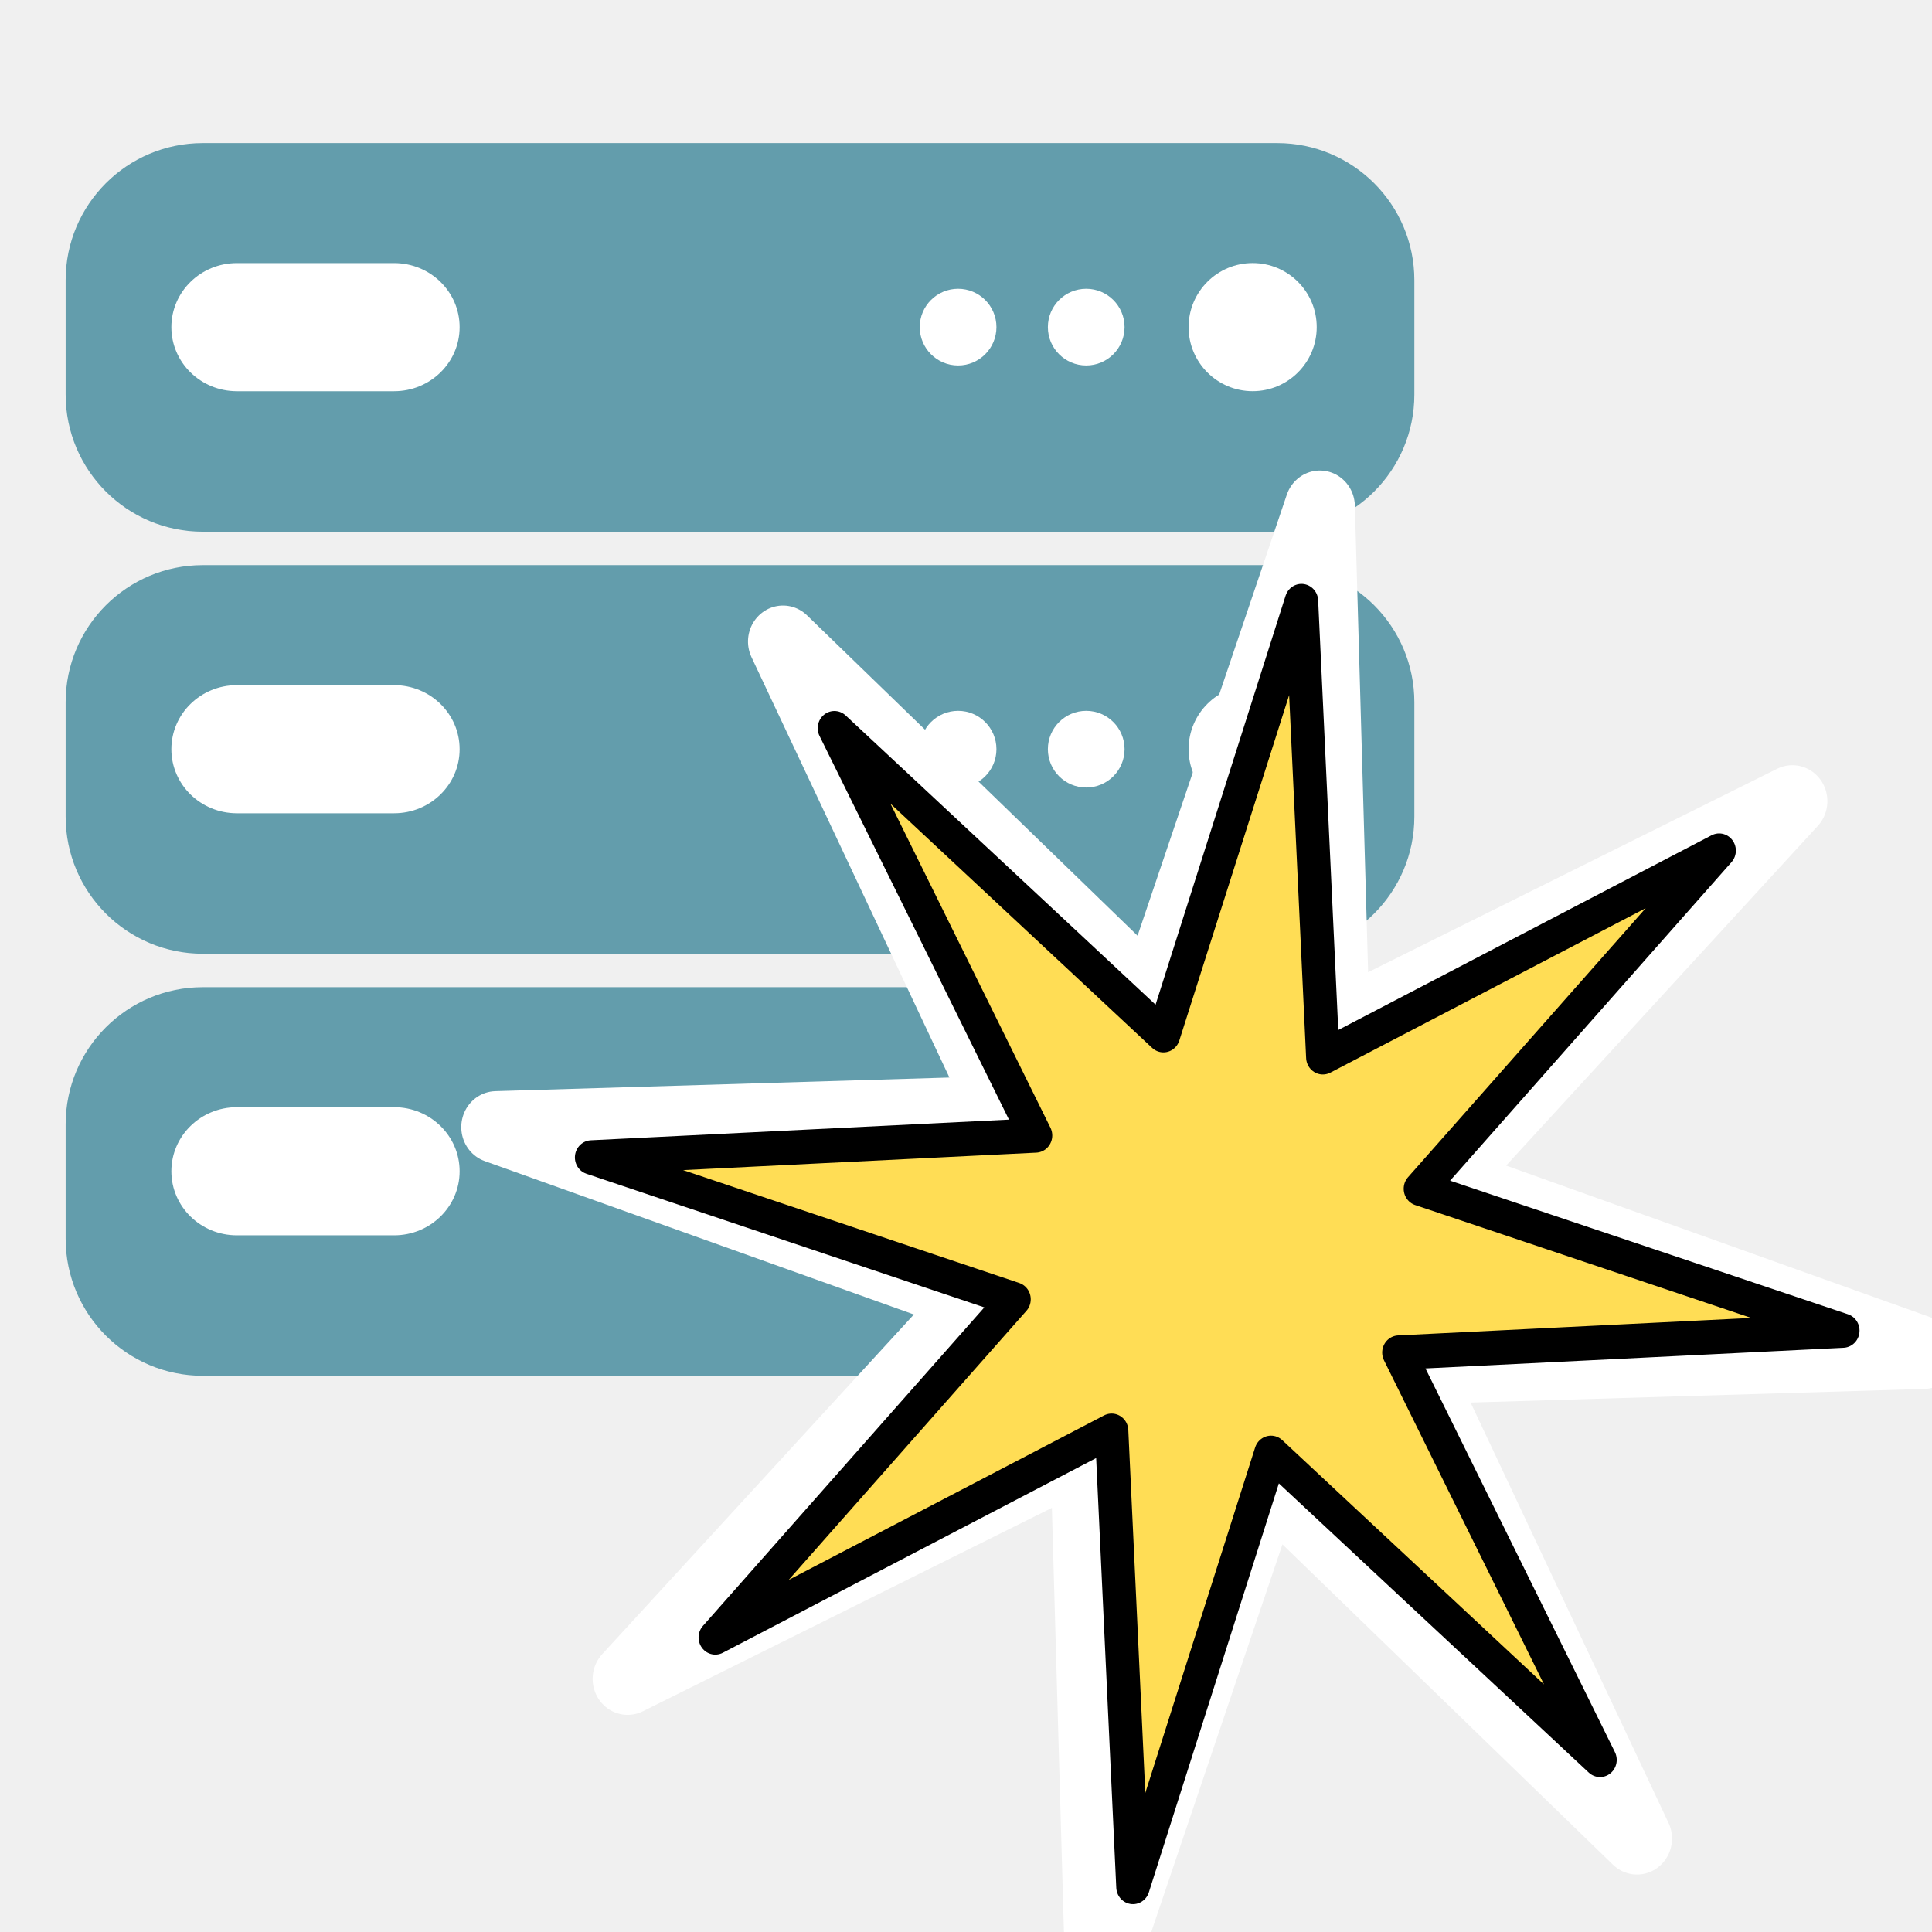
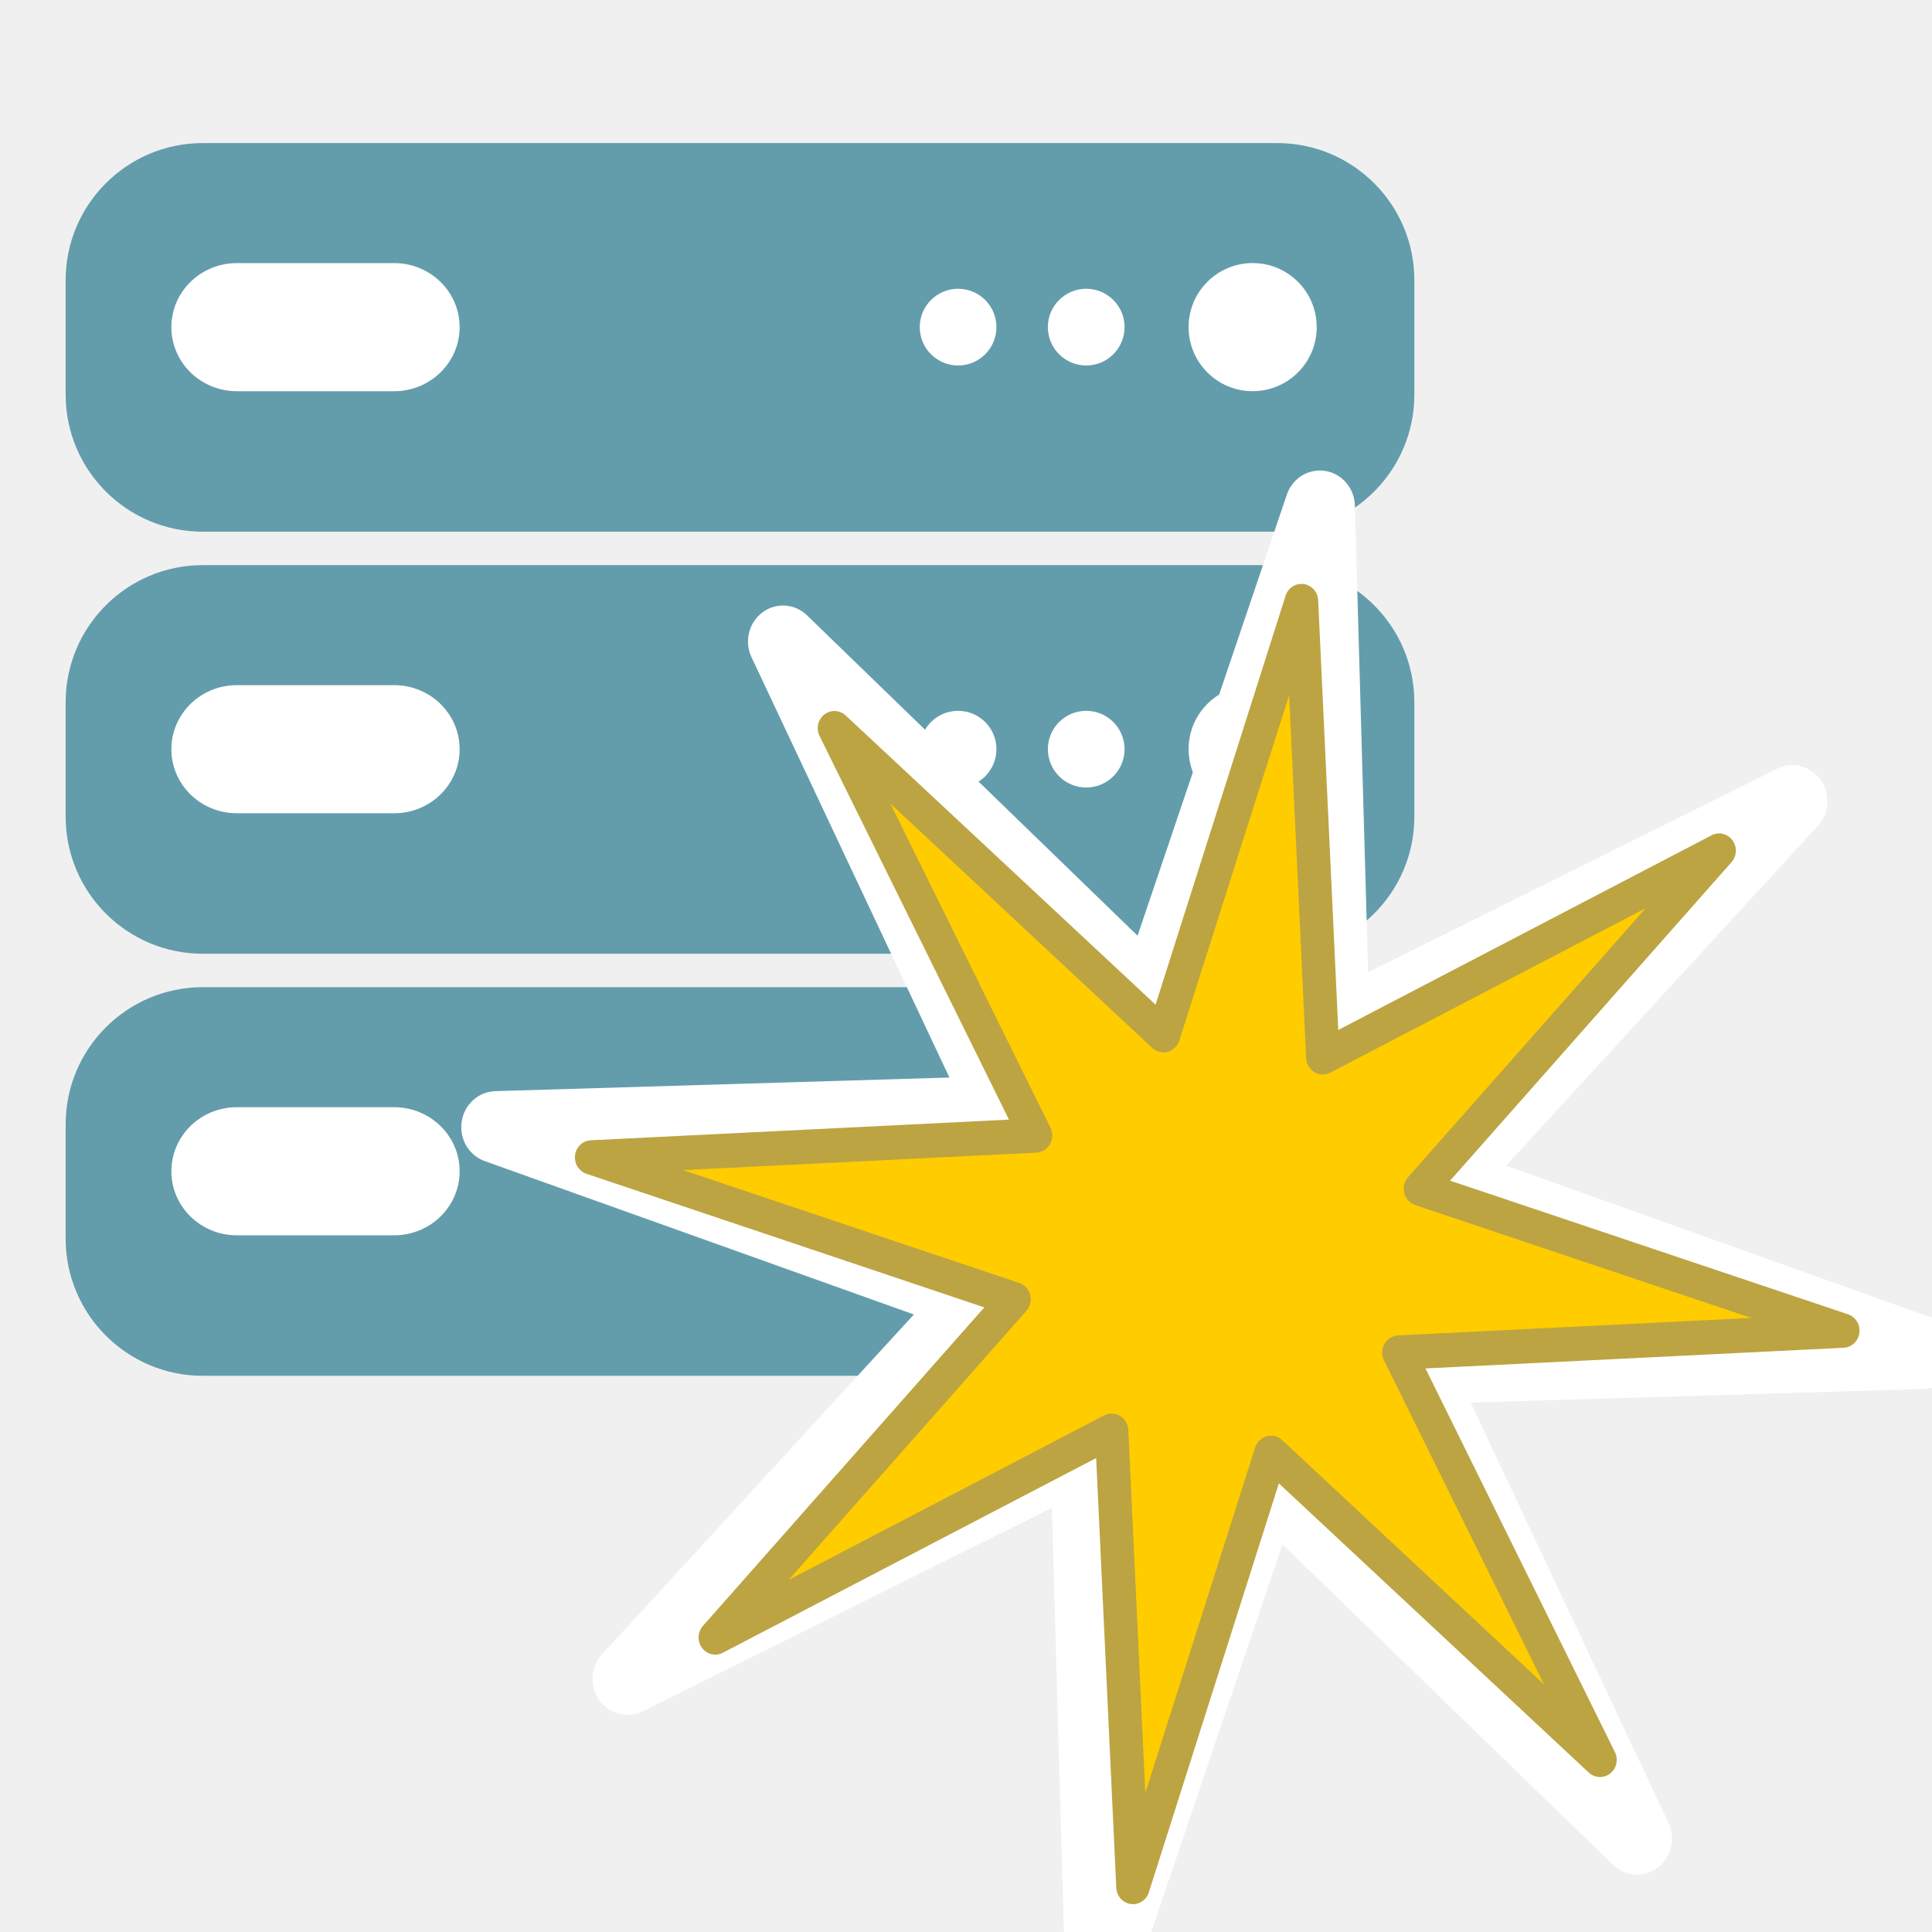
<svg xmlns="http://www.w3.org/2000/svg" xmlns:xlink="http://www.w3.org/1999/xlink" id="svg3792" viewBox="0 0 48 48" version="1.1">
  <defs id="defs9">
    <linearGradient x1="7.935" y1="-28.25" x2="20.05" y2="36.1" id="N" xlink:href="#C" gradientUnits="userSpaceOnUse" gradientTransform="matrix(0.9595698,0,0,0.7503372,-33.64678,9.752804)" />
    <linearGradient id="C">
      <stop id="X" stop-color="#fff" />
      <stop id="Y" offset="1" stop-color="#fff" stop-opacity="0" />
    </linearGradient>
    <linearGradient gradientTransform="matrix(0.9595698,0,0,0.7503372,-33.64678,9.752804)" y1="11.188" x2="0" y2="41.75" id="M" xlink:href="#D" gradientUnits="userSpaceOnUse" />
    <linearGradient id="D">
      <stop id="Z" stop-color="#fff" stop-opacity="0.8" />
      <stop id="a" offset="1" stop-color="#fff" stop-opacity="0" />
    </linearGradient>
    <linearGradient y1="10.144" x2="0" y2="42.775" id="J" xlink:href="#E" gradientUnits="userSpaceOnUse" gradientTransform="matrix(0.9595698,0,0,0.7503373,-33.64678,9.752804)" />
    <linearGradient id="E">
      <stop id="b" stop-color="#729fcf" />
      <stop id="c" offset="1" stop-color="#3465a4" />
    </linearGradient>
    <linearGradient y1="10.144" x2="0" y2="42.775" id="K" xlink:href="#B" gradientUnits="userSpaceOnUse" gradientTransform="matrix(0.9595698,0,0,0.7503373,-33.64678,9.752804)" />
    <linearGradient id="B">
      <stop id="V" stop-color="#204a87" />
      <stop id="W" offset="1" stop-color="#183768" />
    </linearGradient>
    <linearGradient x1="46.47" y1="22.11" x2="42.42" y2="6.02" id="O" xlink:href="#8" gradientUnits="userSpaceOnUse" />
    <linearGradient id="8">
      <stop id="P" />
      <stop id="Q" offset="1" stop-opacity="0" />
    </linearGradient>
    <filter style="color-interpolation-filters:sRGB" id="G">
      <feGaussianBlur stdDeviation="0.755" id="f" />
    </filter>
    <linearGradient gradientTransform="matrix(0.9574469,0,0,0.9574469,-33.59583,0.5897184)" y1="1.781" x2="0" y2="41.75" id="H" xlink:href="#A" gradientUnits="userSpaceOnUse" />
    <linearGradient id="A">
      <stop id="T" stop-color="#fff" stop-opacity="0.4" />
      <stop id="U" offset="1" stop-color="#fff" stop-opacity="0" />
    </linearGradient>
    <radialGradient cx="35.488" cy="26.2" r="23" id="L" xlink:href="#F" gradientUnits="userSpaceOnUse" gradientTransform="matrix(0.9990426,-1.402056,1.34235,0.9564986,-93.70074,33.59368)" />
    <linearGradient id="F">
      <stop id="d" stop-color="#2e3436" />
      <stop id="e" offset="1" stop-color="#555753" />
    </linearGradient>
    <radialGradient cx="24.919" cy="48.2" r="25.941" id="I" xlink:href="#9" gradientUnits="userSpaceOnUse" gradientTransform="matrix(0.9674362,0,0,0.06787826,-34.72513,38.09476)" />
    <linearGradient id="9">
      <stop id="R" stop-color="#2e3436" />
      <stop id="S" offset="1" stop-color="#2e3436" stop-opacity="0" />
    </linearGradient>
  </defs>
  <g transform="matrix(0.7489782,0,0,0.7489782,-44.52939,0.892272)" id="g936">
    <rect style="fill:#639dac;fill-opacity:1;stroke:none;stroke-width:2.409" id="rect875" width="44.739" height="12.891" x="61.631" y="3.555" rx="4.55" ry="4.55" />
    <rect style="fill:#ffffff;fill-opacity:1;stroke:none;stroke-width:1.577" id="rect877" width="9.562" height="4.25" x="65.138" y="7.536" rx="2.173" ry="2.55" />
    <circle style="fill:#ffffff;fill-opacity:1;stroke:none;stroke-width:2.603" id="path881" cx="101.006" cy="9.66" r="2.125" />
    <circle r="1.272" cy="9.66" cx="95.485" id="circle883" style="fill:#ffffff;fill-opacity:1;stroke:none;stroke-width:1.558" />
    <circle style="fill:#ffffff;fill-opacity:1;stroke:none;stroke-width:1.558" id="circle887" cx="91.235" cy="9.66" r="1.272" />
    <rect ry="4.55" rx="4.55" y="17.555" x="61.631" height="12.891" width="44.739" id="rect944" style="fill:#639dac;fill-opacity:1;stroke:none;stroke-width:2.409" />
    <rect ry="2.55" rx="2.173" y="21.536" x="65.138" height="4.25" width="9.562" id="rect946" style="fill:#ffffff;fill-opacity:1;stroke:none;stroke-width:1.577" />
    <circle r="2.125" cy="23.66" cx="101.006" id="circle948" style="fill:#ffffff;fill-opacity:1;stroke:none;stroke-width:2.603" />
    <circle style="fill:#ffffff;fill-opacity:1;stroke:none;stroke-width:1.558" id="circle950" cx="95.485" cy="23.66" r="1.272" />
    <circle r="1.272" cy="23.66" cx="91.235" id="circle952" style="fill:#ffffff;fill-opacity:1;stroke:none;stroke-width:1.558" />
    <rect style="fill:#639dac;fill-opacity:1;stroke:none;stroke-width:2.409" id="rect956" width="44.739" height="12.891" x="61.631" y="31.555" rx="4.55" ry="4.55" />
    <rect style="fill:#ffffff;fill-opacity:1;stroke:none;stroke-width:1.577" id="rect958" width="9.562" height="4.25" x="65.138" y="35.536" rx="2.173" ry="2.55" />
    <circle style="fill:#ffffff;fill-opacity:1;stroke:none;stroke-width:2.603" id="circle960" cx="101.006" cy="37.66" r="2.125" />
    <circle r="1.272" cy="37.66" cx="95.485" id="circle962" style="fill:#ffffff;fill-opacity:1;stroke:none;stroke-width:1.558" />
    <circle style="fill:#ffffff;fill-opacity:1;stroke:none;stroke-width:1.558" id="circle964" cx="91.235" cy="37.66" r="1.272" />
  </g>
  <path style="fill:#ffff00;stroke:#ffffff;stroke-width:1;stroke-linecap:round;stroke-linejoin:round;stroke-miterlimit:4;stroke-dasharray:none;stroke-opacity:1" id="path968" transform="matrix(1.668045,0.5073214,-0.4936232,1.714333,-5.927533,-38.693)" d="m 39.078,37.651 -6.479,-3.278 -0.341,7.253 -2.263,-6.9 -5.37,4.888 3.278,-6.479 -7.253,-0.341 6.9,-2.263 -4.888,-5.37 6.479,3.278 0.341,-7.253 2.263,6.9 5.37,-4.888 -3.278,6.479 7.253,0.341 -6.9,2.263 z" />
-   <path transform="matrix(1.465989,0.4151145,-0.4039061,1.50667,-2.328574,-29.22565)" id="path966" style="fill:#ffdd55;fill-opacity:1;stroke:#000000;stroke-width:0.546;stroke-linecap:round;stroke-linejoin:round;stroke-miterlimit:4;stroke-dasharray:none;stroke-opacity:1" d="m 39.078,37.651 -6.479,-3.278 -0.341,7.253 -2.263,-6.9 -5.37,4.888 3.278,-6.479 -7.253,-0.341 6.9,-2.263 -4.888,-5.37 6.479,3.278 0.341,-7.253 2.263,6.9 5.37,-4.888 -3.278,6.479 7.253,0.341 -6.9,2.263 z" />
+   <path transform="matrix(1.465989,0.4151145,-0.4039061,1.50667,-2.328574,-29.22565)" id="path966" style="fill:#ffcc00;fill-opacity:1;stroke:#bca443;stroke-width:0.546;stroke-linecap:round;stroke-linejoin:round;stroke-miterlimit:4;stroke-dasharray:none;stroke-opacity:1" d="m 39.078,37.651 -6.479,-3.278 -0.341,7.253 -2.263,-6.9 -5.37,4.888 3.278,-6.479 -7.253,-0.341 6.9,-2.263 -4.888,-5.37 6.479,3.278 0.341,-7.253 2.263,6.9 5.37,-4.888 -3.278,6.479 7.253,0.341 -6.9,2.263 z" />
</svg>
